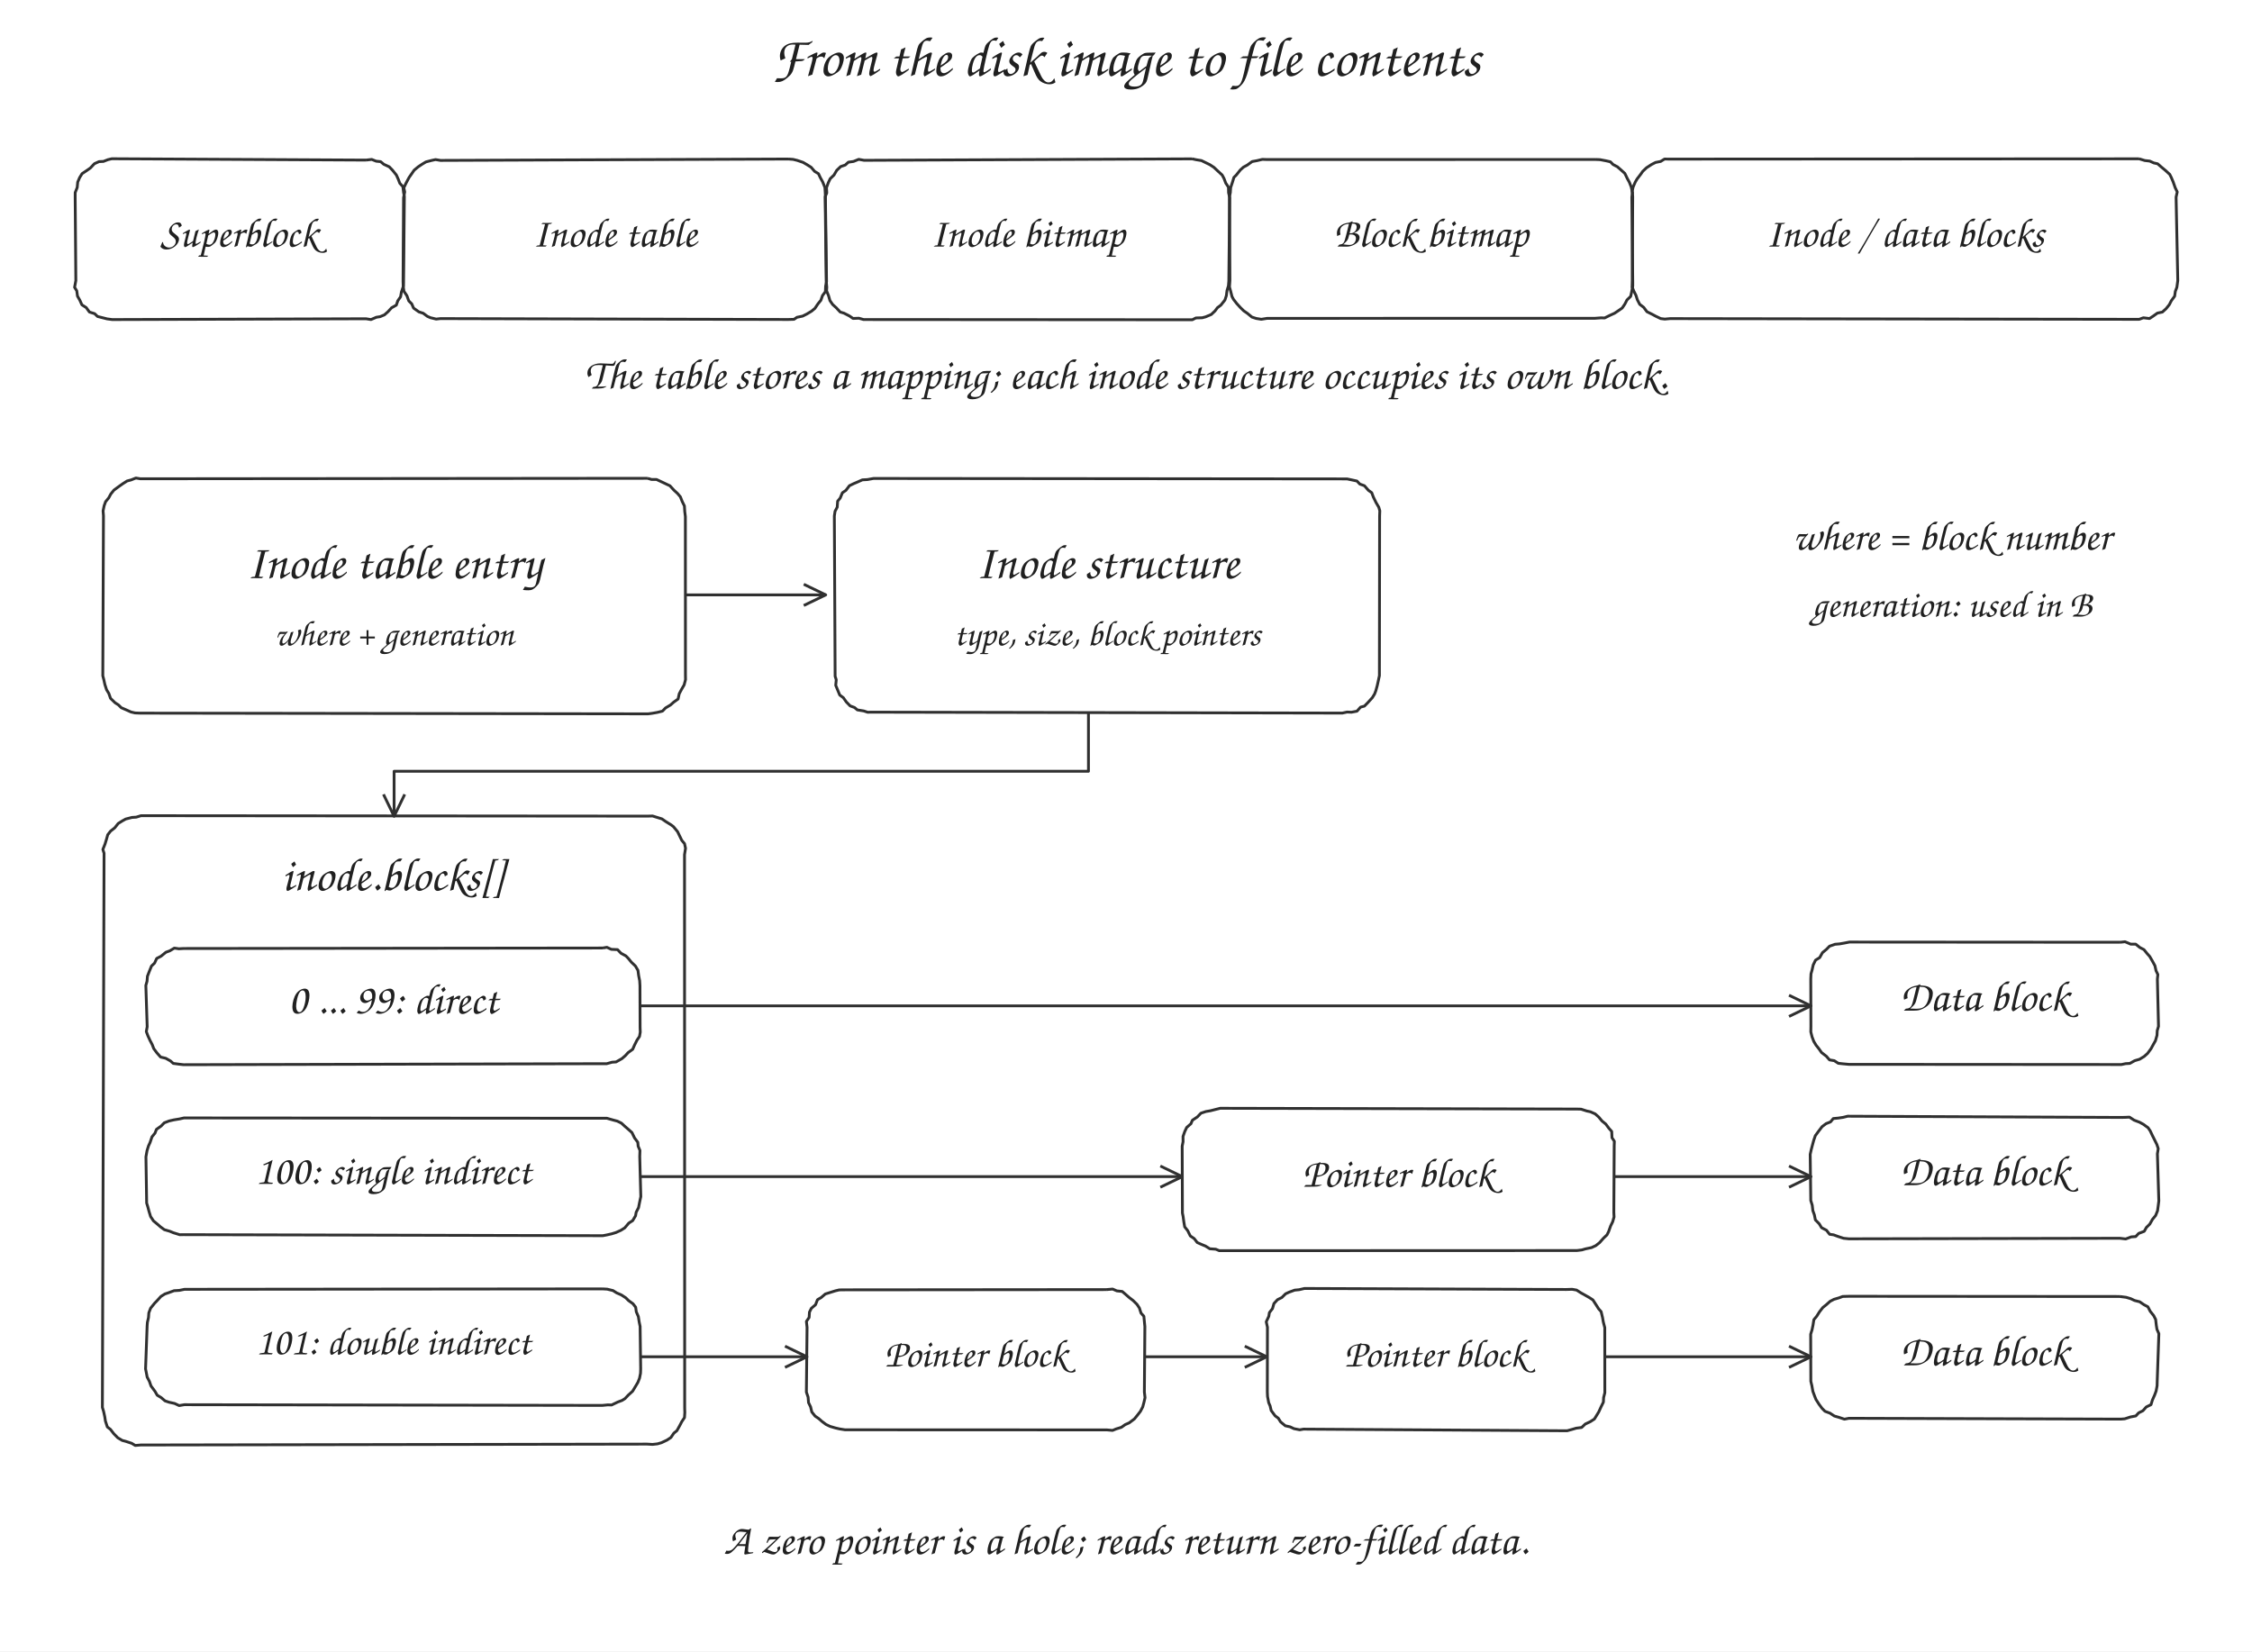
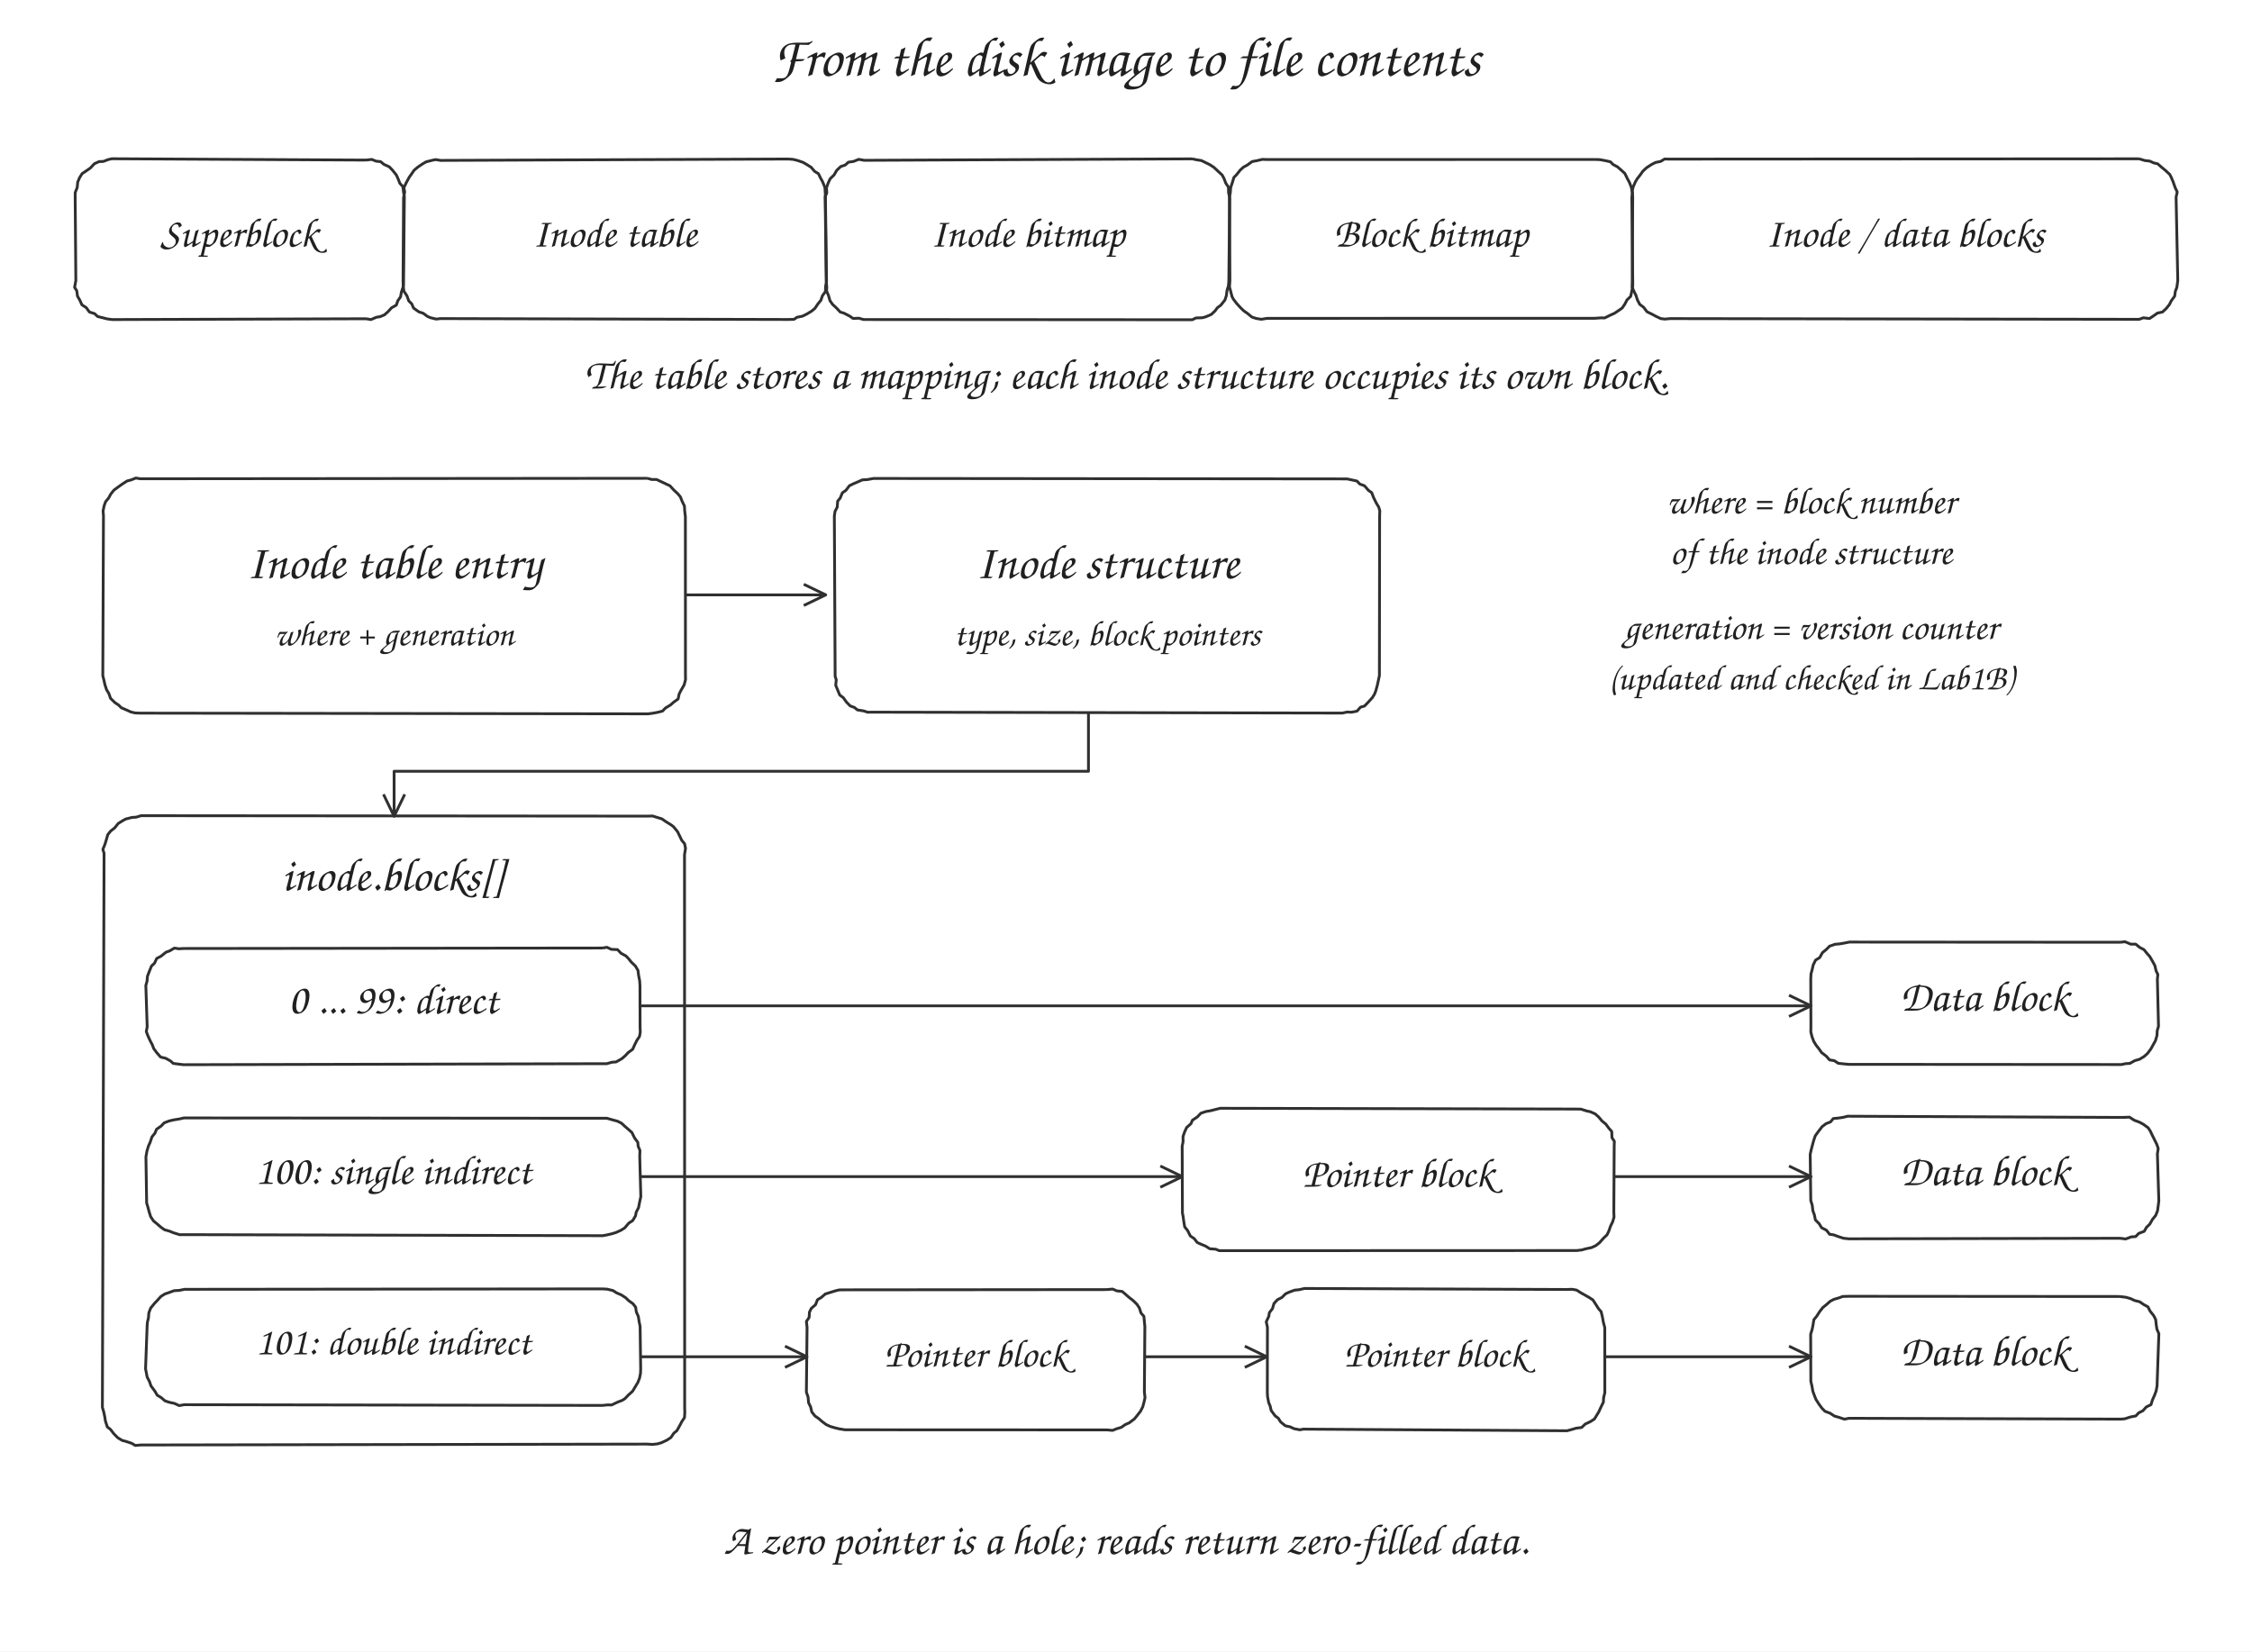
<svg xmlns="http://www.w3.org/2000/svg" width="1200" height="880" viewBox="0 0 1200 880">
  <rect width="100%" height="100%" fill="white" />
  <text x="600" y="35" font-family="Chalkboard, Comic Sans MS, cursive" font-size="30" text-anchor="middle" dominant-baseline="central" fill="#202020">From the disk image to file contents</text>
  <polyline points="195.02,85.31 198.07,84.96 200.44,85.89 202.82,86.13 204.53,87.56 207.42,88.89 209.14,90.68 211.21,93.27 212.22,95.5 213.04,97.66 214.69,99.47 215.03,102.45 215.46,104.71 215.04,150.38 214.97,152.42 213.9,155.62 213.45,158.15 211.96,160.31 211.18,162.6 208.66,164.01 206.73,166.12 204.85,167.78 202.53,168.75 200.54,169.06 197.67,170.29 195.03,169.86 59.77,170.29 57.08,169.93 54.88,169.37 51.98,168.64 50.42,167.14 47.66,166.28 45.94,163.91 43.64,162.43 42.53,159.97 41.29,157.79 40.91,154.99 39.75,153.1 40.41,149.52 40.06,105.19 40.07,102.62 41.14,99.91 41.41,97.04 42.43,94.65 43.74,92.54 46.2,90.89 48.13,89.55 50.31,87.23 52.77,86.12 55.09,86.02 57.55,85.07 59.58,84.59 195.02,85.31" fill="none" stroke="#303030" stroke-width="1.5" stroke-linejoin="round" />
  <text x="127.5" y="127.5" font-family="Chalkboard, Comic Sans MS, cursive" font-size="22" text-anchor="middle" dominant-baseline="central" fill="#202020">Superblock</text>
  <polyline points="420.14,84.74 422.64,84.94 424.84,85.48 427.88,86.51 429.89,87.67 432.23,89.15 434.09,91.33 436.12,92.55 437.14,94.69 438.34,96.87 439.56,99.89 439.75,102.78 439.83,105.08 440.43,150.06 439.94,152.48 439.82,155.43 438.28,157.51 437.41,160.02 435.89,161.87 434.22,164.35 432.44,165.82 429.95,167.32 427.69,168.45 424.69,169.08 423.1,170.16 419.97,170.25 234.71,169.77 232.41,170.03 229.35,169.29 227.75,168.59 225.49,166.92 223.23,166.2 220.38,164.18 219.39,161.9 217.83,160.35 216.82,157.58 215.24,155.22 214.86,152.65 214.77,149.85 215.04,105.32 215.65,102.3 215.19,100.07 216.36,97.6 218.01,94.53 219.36,92.61 220.68,90.69 222.86,88.88 224.99,87.46 226.97,86.27 230.0,85.49 232.09,85.04 234.71,85.48 420.14,84.74" fill="none" stroke="#303030" stroke-width="1.5" stroke-linejoin="round" />
  <text x="327.5" y="127.5" font-family="Chalkboard, Comic Sans MS, cursive" font-size="22" text-anchor="middle" dominant-baseline="central" fill="#202020">Inode table</text>
  <polyline points="635.29,84.65 637.4,85.11 640.2,85.57 642.68,86.78 644.65,87.74 646.84,89.17 648.96,91.16 651.25,93.28 652.23,95.12 653.15,97.56 654.6,99.75 654.65,102.65 655.25,105.3 654.79,149.74 654.58,152.3 653.83,154.8 653.47,157.58 652.71,159.88 650.54,162.61 648.71,163.98 647.44,165.69 645.46,167.56 642.46,168.84 640.6,169.33 637.25,169.43 635.32,170.39 460.15,170.27 457.68,169.57 454.54,169.69 452.69,168.41 449.77,166.9 447.73,166.28 445.56,163.96 443.67,162.24 442.24,160.17 441.51,157.58 440.44,154.98 440.56,153.05 440.25,149.71 439.71,104.86 440.55,102.83 440.41,99.96 441.4,97.3 442.38,95.22 444.41,93.26 445.84,90.8 447.97,88.76 450.38,87.95 452.07,86.42 454.81,86.03 457.58,84.91 460.45,85.43 635.29,84.65" fill="none" stroke="#303030" stroke-width="1.5" stroke-linejoin="round" />
  <text x="547.5" y="127.5" font-family="Chalkboard, Comic Sans MS, cursive" font-size="22" text-anchor="middle" dominant-baseline="central" fill="#202020">Inode bitmap</text>
  <polyline points="850.36,84.99 852.58,85.08 855.65,85.66 858.11,86.21 859.53,87.65 861.87,88.89 863.68,90.48 865.81,92.41 867.12,95.11 868.24,97.16 869.2,99.59 869.89,102.67 869.53,105.04 870.03,150.42 870.03,152.39 869.43,155.58 868.93,157.92 866.93,159.87 865.85,162.0 864.4,164.14 862.65,165.37 860.31,166.93 857.67,168.13 855.06,169.43 853.07,169.37 849.89,169.61 675.24,169.64 672.09,170.14 669.37,169.7 667.11,168.97 664.61,166.92 662.8,165.68 661.0,163.94 658.96,161.69 657.27,159.5 656.48,158.03 655.72,155.0 655.13,152.88 655.37,149.59 655.15,104.8 655.6,102.61 655.77,99.99 656.78,96.92 657.5,94.54 658.79,93.25 660.93,90.56 662.62,89.05 664.59,87.99 667.23,86.08 669.84,85.6 672.65,84.93 674.74,85.0 850.36,84.99" fill="none" stroke="#303030" stroke-width="1.5" stroke-linejoin="round" />
  <text x="762.5" y="127.5" font-family="Chalkboard, Comic Sans MS, cursive" font-size="22" text-anchor="middle" dominant-baseline="central" fill="#202020">Block bitmap</text>
  <polyline points="1139.9,84.63 1142.85,85.54 1145.51,85.84 1147.62,86.81 1149.71,87.28 1151.88,89.16 1153.85,90.79 1156.18,92.94 1157.02,94.62 1157.98,96.9 1159.08,100.04 1160.16,102.28 1159.55,105.06 1160.45,149.52 1159.96,153.11 1159.14,155.27 1158.79,157.82 1156.99,160.29 1155.95,162.34 1154.24,164.47 1152.25,166.29 1149.61,166.84 1147.29,168.49 1145.39,169.74 1142.12,169.34 1139.88,170.16 889.9,169.78 887.09,170.04 884.93,169.77 882.17,168.45 880.46,167.52 877.59,166.1 875.81,163.73 873.74,162.17 872.49,159.76 871.75,157.41 870.63,155.18 869.68,152.91 869.77,149.66 870.01,104.71 869.7,102.0 870.22,99.68 871.35,97.06 872.35,95.35 874.21,92.93 875.37,91.28 877.36,89.4 880.15,87.59 882.18,86.56 884.9,86.02 886.95,84.76 890.12,84.78 1139.9,84.63" fill="none" stroke="#303030" stroke-width="1.5" stroke-linejoin="round" />
  <text x="1015.0" y="127.5" font-family="Chalkboard, Comic Sans MS, cursive" font-size="22" text-anchor="middle" dominant-baseline="central" fill="#202020">Inode / data blocks</text>
  <text x="600" y="203" font-family="Chalkboard, Comic Sans MS, cursive" font-size="23" text-anchor="middle" dominant-baseline="central" fill="#202020">The table stores a mapping; each inode structure occupies its own block.</text>
  <polyline points="345.08,254.88 347.14,255.49 349.86,255.52 352.9,256.94 355.36,258.11 356.99,258.87 359.1,261.19 361.02,262.95 362.53,264.72 363.54,267.27 364.7,269.63 364.87,272.52 365.21,275.29 365.25,359.63 365.29,362.15 364.55,364.98 363.08,367.52 361.93,369.71 361.33,372.49 359.01,374.14 357.27,375.68 354.63,377.26 353.0,378.94 350.28,379.62 347.53,380.11 345.31,380.4 74.69,380.02 71.96,379.91 69.8,379.41 67.38,378.32 64.64,377.14 63.11,375.64 61.32,374.48 58.9,372.13 57.98,369.51 56.79,367.56 55.86,364.69 55.32,362.17 54.78,360.11 55.13,274.86 54.93,272.25 55.48,269.55 56.27,267.34 57.93,265.32 59.03,263.27 60.7,261.19 63.14,259.39 65.41,257.78 67.73,256.3 69.83,255.75 72.42,254.73 74.76,255.13 345.08,254.88" fill="none" stroke="#303030" stroke-width="1.5" stroke-linejoin="round" />
  <text x="210.0" y="303.5" font-family="Chalkboard, Comic Sans MS, cursive" font-size="26" text-anchor="middle" dominant-baseline="central" fill="#202020">Inode table entry</text>
  <text x="210.0" y="340.5" font-family="Chalkboard, Comic Sans MS, cursive" font-size="19" text-anchor="middle" dominant-baseline="central" fill="#202020">where + generation</text>
  <polyline points="365,317 440,317" fill="none" stroke="#303030" stroke-width="1.5" stroke-linejoin="round" />
  <polyline points="428.294,322.655 440,317 428.294,311.345" fill="none" stroke="#303030" stroke-width="1.5" stroke-linejoin="round" />
  <polyline points="714.87,255.2 717.84,255.22 719.81,255.63 723.08,256.34 724.59,257.95 727.04,258.83 729.16,261.27 730.93,262.54 731.83,264.92 733.24,267.81 734.7,270.3 735.24,272.17 735.14,275.05 735.03,360.04 734.55,362.27 733.87,365.37 733.14,368.02 732.47,369.81 731.26,371.77 728.84,374.44 727.05,376.27 724.99,376.82 723.08,378.97 720.13,379.53 717.79,379.43 715.26,379.99 465.19,379.5 462.3,379.53 460.25,378.85 456.87,378.3 455.32,377.01 453.01,376.15 450.95,374.03 449.38,371.79 447.45,370.36 446.24,367.41 445.32,365.21 445.6,362.26 445.01,360.39 444.59,274.98 444.97,272.44 446.12,270.26 446.35,267.05 447.69,265.44 448.87,262.6 450.75,261.3 452.62,258.83 454.9,257.72 457.07,256.8 459.52,255.71 462.25,255.55 465.48,254.96 714.87,255.2" fill="none" stroke="#303030" stroke-width="1.5" stroke-linejoin="round" />
  <text x="590.0" y="303.5" font-family="Chalkboard, Comic Sans MS, cursive" font-size="26" text-anchor="middle" dominant-baseline="central" fill="#202020">Inode structure</text>
  <text x="590.0" y="340.5" font-family="Chalkboard, Comic Sans MS, cursive" font-size="19" text-anchor="middle" dominant-baseline="central" fill="#202020">type, size, block pointers</text>
-   <text x="1040" y="289" font-family="Chalkboard, Comic Sans MS, cursive" font-size="22" text-anchor="middle" dominant-baseline="central" fill="#202020">where = block number</text>
-   <text x="1040" y="325" font-family="Chalkboard, Comic Sans MS, cursive" font-size="20" text-anchor="middle" dominant-baseline="central" fill="#202020">generation: used in B</text>
+   <text x="965" y="270" font-family="Chalkboard, Comic Sans MS, cursive" font-size="20" text-anchor="middle" dominant-baseline="central" fill="#202020">where = block number</text>
+   <text x="965" y="297" font-family="Chalkboard, Comic Sans MS, cursive" font-size="20" text-anchor="middle" dominant-baseline="central" fill="#202020">of the inode structure</text>
+   <text x="965" y="337" font-family="Chalkboard, Comic Sans MS, cursive" font-size="20" text-anchor="middle" dominant-baseline="central" fill="#202020">generation = version counter</text>
+   <text x="965" y="364" font-family="Chalkboard, Comic Sans MS, cursive" font-size="19" text-anchor="middle" dominant-baseline="central" fill="#202020">(updated and checked in Lab1B)</text>
  <polyline points="580,380 580,411 210,411 210,435" fill="none" stroke="#303030" stroke-width="1.5" stroke-linejoin="round" />
  <polyline points="204.345,423.294 210,435 215.655,423.294" fill="none" stroke="#303030" stroke-width="1.5" stroke-linejoin="round" />
  <polyline points="344.9,434.9 347.74,434.83 349.72,435.45 352.72,436.37 354.66,437.73 357.64,439.58 358.89,440.55 361.05,443.18 361.94,445.02 363.29,447.81 364.77,449.57 365.29,452.03 364.75,455.44 364.84,750.45 364.91,752.74 364.74,755.41 363.3,757.57 362.17,759.74 360.69,762.38 359.07,763.7 357.49,766.03 355.42,767.4 352.5,768.78 350.38,769.4 347.71,769.7 344.78,769.53 74.93,770.01 72.06,770.26 70.24,769.14 66.98,768.06 65.13,767.58 62.75,766.15 60.61,763.97 58.86,761.7 57.19,760.39 56.17,757.24 55.83,755.0 55.21,752.14 54.56,749.98 55.45,454.67 54.81,452.66 55.94,449.84 56.75,447.18 57.41,444.83 58.91,442.9 61.11,441.17 62.99,438.82 65.21,437.43 66.98,436.45 70.32,435.59 72.57,435.45 75.14,434.67 344.9,434.9" fill="none" stroke="#303030" stroke-width="1.5" stroke-linejoin="round" />
  <text x="210" y="470" font-family="Chalkboard, Comic Sans MS, cursive" font-size="25" text-anchor="middle" dominant-baseline="central" fill="#202020">inode.blocks[]</text>
  <polyline points="321.15,505.18 323.38,504.79 325.73,505.88 329.07,506.04 330.91,507.97 333.53,509.4 334.8,510.71 336.42,512.71 338.57,514.76 339.95,517.11 340.31,519.87 340.85,522.6 341.01,525.31 341.08,547.46 341.17,550.0 340.76,552.33 339.4,554.33 338.07,557.0 337.13,559.15 334.69,560.93 333.22,562.54 331.39,564.13 328.27,565.89 326.14,566.03 323.2,566.85 321.44,566.82 97.86,567.36 95.54,567.1 92.33,566.68 90.84,565.36 88.31,563.94 85.58,563.29 83.58,561.02 81.95,558.82 81.08,556.58 79.97,554.49 78.84,552.02 77.96,549.71 78.43,547.13 77.71,525.12 78.35,522.87 78.57,520.23 79.48,517.84 80.73,514.78 82.35,513.24 83.5,510.74 85.8,509.55 88.41,507.43 90.49,506.67 92.89,505.23 95.31,505.58 97.77,505.44 321.15,505.18" fill="none" stroke="#303030" stroke-width="1.5" stroke-linejoin="round" />
  <text x="209.5" y="536.0" font-family="Chalkboard, Comic Sans MS, cursive" font-size="23" text-anchor="middle" dominant-baseline="central" fill="#202020">0 ... 99: direct</text>
  <polyline points="321.27,595.9 323.34,595.88 326.55,596.8 328.98,597.44 331.14,598.51 332.84,600.09 334.85,601.83 336.72,603.5 338.13,606.39 339.86,608.71 340.04,610.78 341.0,613.06 340.89,616.27 341.46,637.65 340.83,640.61 340.25,643.55 338.99,645.97 338.65,647.88 337.12,650.45 335.06,651.77 332.9,654.31 330.86,655.6 328.24,656.78 325.95,657.48 323.4,658.06 321.2,658.48 97.7,657.92 95.78,657.96 92.42,656.92 90.44,656.11 87.57,655.27 85.61,653.84 83.84,652.3 81.79,650.6 80.26,648.3 79.43,645.62 78.76,643.07 78.14,641.08 78.1,638.05 77.76,616.44 78.34,613.2 79.15,610.59 79.97,608.8 80.99,605.79 82.58,603.83 83.37,601.82 85.86,600.05 87.51,598.34 90.07,597.35 92.58,596.77 95.68,596.26 98.01,595.73 321.27,595.9" fill="none" stroke="#303030" stroke-width="1.5" stroke-linejoin="round" />
  <text x="209.5" y="627.0" font-family="Chalkboard, Comic Sans MS, cursive" font-size="22" text-anchor="middle" dominant-baseline="central" fill="#202020">100: single indirect</text>
  <polyline points="320.93,686.82 323.51,686.96 326.65,687.72 328.57,688.94 331.09,690.04 333.48,691.6 334.91,693.03 337.26,694.72 338.71,696.57 339.06,699.06 340.15,701.56 340.59,704.42 341.09,706.81 341.39,729.49 341.3,731.83 340.78,734.42 339.91,736.64 338.79,738.52 337.08,741.36 334.76,743.46 333.05,745.28 331.49,746.26 329.14,747.14 325.9,748.69 323.88,748.63 320.91,748.92 98.22,748.54 95.45,749.01 93.05,747.88 90.09,747.22 87.93,746.5 85.85,744.73 83.78,743.48 82.59,741.43 80.47,738.56 79.64,736.17 78.41,733.79 77.9,731.14 77.56,729.46 78.4,706.52 78.54,704.69 79.13,702.12 79.31,699.58 80.27,697.08 82.45,694.39 83.53,693.29 85.77,690.83 87.88,689.52 89.86,688.85 92.74,687.79 95.55,687.62 98.33,687.05 320.93,686.82" fill="none" stroke="#303030" stroke-width="1.5" stroke-linejoin="round" />
  <text x="209.5" y="718.0" font-family="Chalkboard, Comic Sans MS, cursive" font-size="21" text-anchor="middle" dominant-baseline="central" fill="#202020">101: double indirect</text>
  <polyline points="1129.87,502.11 1132.33,501.83 1135.39,503.13 1138.04,503.12 1140.22,504.89 1142.42,506.03 1144.12,508.14 1145.51,509.69 1146.92,512.12 1148.27,514.6 1148.85,517.23 1149.83,519.31 1149.58,521.8 1150.18,546.9 1149.5,549.22 1149.38,551.69 1148.54,554.62 1147.4,556.61 1146.2,558.82 1144.36,561.34 1142.53,562.97 1140.13,564.44 1137.49,565.22 1134.91,566.67 1132.64,566.8 1130.47,567.27 985.17,567.17 982.08,566.89 979.53,566.6 977.41,565.22 974.89,564.8 973.2,562.86 970.63,560.87 969.16,558.78 967.74,557.01 966.49,554.95 965.56,552.49 964.91,549.88 964.96,546.93 964.88,521.69 965.01,518.91 965.58,516.91 966.19,514.2 967.43,511.64 969.63,510.3 971.1,507.67 973.29,505.84 974.88,504.21 977.84,503.18 980.21,502.99 982.65,502.56 985.46,502.01 1129.87,502.11" fill="none" stroke="#303030" stroke-width="1.5" stroke-linejoin="round" />
  <text x="1057.5" y="534.5" font-family="Chalkboard, Comic Sans MS, cursive" font-size="23" text-anchor="middle" dominant-baseline="central" fill="#202020">Data block</text>
  <polyline points="341,536 965,536" fill="none" stroke="#303030" stroke-width="1.5" stroke-linejoin="round" />
  <polyline points="953.294,541.655 965,536 953.294,530.345" fill="none" stroke="#303030" stroke-width="1.5" stroke-linejoin="round" />
  <polyline points="840.2,590.99 842.46,591.05 845.54,592.03 847.46,592.44 850.02,593.58 851.85,595.21 853.65,597.36 855.65,598.99 857.31,601.23 858.82,602.93 858.96,606.27 860.22,608.16 860.14,610.68 859.94,646.0 860.06,648.5 859.34,651.03 858.27,653.21 857.18,656.26 856.3,658.04 854.48,659.77 852.33,662.2 850.32,663.78 848.06,664.82 844.85,665.5 842.89,666.07 840.18,666.39 649.69,666.46 647.83,665.68 644.66,665.45 642.37,664.01 640.34,663.18 637.95,662.11 636.34,660.02 634.25,658.6 632.88,655.8 631.27,653.77 630.82,651.09 630.43,648.19 630.07,646.42 629.93,610.78 630.41,608.42 630.39,605.59 631.3,603.0 632.33,600.82 634.6,598.81 635.38,596.96 638.03,595.18 639.92,593.2 642.59,592.31 645.02,591.89 647.54,591.25 650.2,590.58 840.2,590.99" fill="none" stroke="#303030" stroke-width="1.5" stroke-linejoin="round" />
  <text x="745.0" y="628.5" font-family="Chalkboard, Comic Sans MS, cursive" font-size="22" text-anchor="middle" dominant-baseline="central" fill="#202020">Pointer block</text>
  <polyline points="1129.96,595.45 1132.3,595.41 1134.71,595.29 1137.17,596.91 1140.16,598.05 1142.11,599.12 1144.64,600.96 1145.79,602.68 1146.9,605.04 1148.06,607.36 1149.31,609.88 1150.03,612.07 1149.59,614.84 1150.35,639.93 1150.05,642.35 1149.66,645.2 1148.65,647.73 1146.99,649.75 1145.54,652.3 1143.73,654.09 1142.58,656.14 1139.61,657.27 1138.02,658.95 1135.66,659.11 1132.69,660.22 1129.6,659.85 985.15,660.14 982.38,659.86 979.34,658.87 977.05,658.02 974.93,657.73 973.25,655.57 970.64,654.21 969.37,652.11 967.34,650.06 966.81,647.39 965.99,645.11 965.67,642.27 964.89,639.72 964.58,615.13 965.09,612.81 966.0,609.34 966.49,607.58 967.31,605.19 968.89,603.03 970.93,600.36 973.05,598.76 975.41,597.85 976.89,596.05 979.57,595.8 982.13,595.41 984.54,594.81 1129.96,595.45" fill="none" stroke="#303030" stroke-width="1.5" stroke-linejoin="round" />
  <text x="1057.5" y="627.5" font-family="Chalkboard, Comic Sans MS, cursive" font-size="23" text-anchor="middle" dominant-baseline="central" fill="#202020">Data block</text>
  <polyline points="341,627 630,627" fill="none" stroke="#303030" stroke-width="1.5" stroke-linejoin="round" />
  <polyline points="618.294,632.655 630,627 618.294,621.345" fill="none" stroke="#303030" stroke-width="1.5" stroke-linejoin="round" />
  <polyline points="860,627 965,627" fill="none" stroke="#303030" stroke-width="1.5" stroke-linejoin="round" />
  <polyline points="953.294,632.655 965,627 953.294,621.345" fill="none" stroke="#303030" stroke-width="1.5" stroke-linejoin="round" />
  <polyline points="589.63,687.2 592.89,686.92 595.14,687.89 597.97,688.19 599.7,689.66 601.71,691.43 603.81,693.04 605.84,695.05 607.13,697.0 608.0,699.73 609.52,701.4 609.8,704.33 610.05,706.88 609.79,741.78 610.14,744.8 609.6,747.17 608.93,749.68 607.68,752.09 605.94,754.32 604.48,756.11 601.71,758.21 599.57,759.15 597.54,760.59 594.81,761.43 592.84,762.23 589.85,761.97 450.31,761.91 447.29,761.43 445.11,760.92 442.31,760.1 440.16,759.07 438.0,757.46 436.28,755.94 434.33,754.61 432.58,752.42 431.93,749.69 430.84,747.45 430.61,744.54 429.69,741.83 430.05,707.33 429.7,704.16 431.15,702.06 431.33,699.19 432.34,697.17 434.56,695.27 435.61,692.58 437.54,691.46 439.78,689.54 441.94,688.86 445.2,687.84 447.19,687.37 450.22,687.33 589.63,687.2" fill="none" stroke="#303030" stroke-width="1.5" stroke-linejoin="round" />
  <text x="520.0" y="724.5" font-family="Chalkboard, Comic Sans MS, cursive" font-size="21" text-anchor="middle" dominant-baseline="central" fill="#202020">Pointer block</text>
  <polyline points="834.73,687.14 837.73,687.04 840.1,687.46 842.42,688.94 844.55,690.13 846.85,691.43 848.78,692.69 850.43,695.22 851.86,697.47 853.17,698.94 853.91,702.01 854.34,704.46 855.12,707.47 855.15,742.17 854.5,744.74 854.38,747.16 853.21,749.55 851.89,752.42 851.09,753.73 849.59,756.17 847.45,757.56 844.69,758.87 842.8,760.68 839.86,761.06 837.65,761.71 835.04,762.43 694.57,761.56 692.59,761.91 689.5,761.31 687.45,760.34 684.88,759.77 682.38,757.7 681.17,755.75 679.46,754.47 677.36,751.64 676.79,749.19 676.04,747.47 675.42,744.19 675.31,741.73 675.37,707.28 674.73,704.35 676.09,701.45 676.4,699.49 678.05,697.34 678.84,694.62 680.73,692.58 683.06,691.41 685.02,689.45 686.95,688.56 689.87,687.49 692.24,687.26 695.11,686.6 834.73,687.14" fill="none" stroke="#303030" stroke-width="1.5" stroke-linejoin="round" />
  <text x="765.0" y="724.5" font-family="Chalkboard, Comic Sans MS, cursive" font-size="21" text-anchor="middle" dominant-baseline="central" fill="#202020">Pointer block</text>
  <polyline points="1129.57,690.88 1132.93,691.31 1135.4,692.05 1137.43,693.01 1140.17,693.7 1142.37,695.22 1144.52,696.36 1145.76,698.75 1147.65,701.13 1148.66,703.14 1149.02,706.28 1149.35,708.36 1150.37,710.69 1149.51,735.55 1149.43,738.44 1148.92,741.21 1148.14,743.34 1146.94,746.04 1146.18,748.51 1143.66,749.75 1141.86,751.77 1139.59,752.9 1138.09,754.53 1135.24,755.07 1132.17,756.06 1130.1,756.22 985.25,755.78 982.81,756.25 979.82,755.25 977.47,754.58 975.15,753.06 972.47,752.06 970.88,750.46 969.37,748.42 967.67,745.78 967.01,744.14 966.0,741.42 965.47,738.4 964.92,736.08 964.83,710.98 965.58,708.56 966.07,706.18 966.54,703.22 968.04,701.41 969.56,699.01 971.31,696.76 973.23,695.21 975.21,693.44 977.26,692.38 979.86,691.62 981.9,690.86 985.31,690.77 1129.57,690.88" fill="none" stroke="#303030" stroke-width="1.5" stroke-linejoin="round" />
  <text x="1057.5" y="723.5" font-family="Chalkboard, Comic Sans MS, cursive" font-size="23" text-anchor="middle" dominant-baseline="central" fill="#202020">Data block</text>
  <polyline points="341,723 430,723" fill="none" stroke="#303030" stroke-width="1.5" stroke-linejoin="round" />
  <polyline points="418.294,728.655 430,723 418.294,717.345" fill="none" stroke="#303030" stroke-width="1.5" stroke-linejoin="round" />
  <polyline points="610,723 675,723" fill="none" stroke="#303030" stroke-width="1.5" stroke-linejoin="round" />
  <polyline points="663.294,728.655 675,723 663.294,717.345" fill="none" stroke="#303030" stroke-width="1.5" stroke-linejoin="round" />
  <polyline points="855,723 965,723" fill="none" stroke="#303030" stroke-width="1.5" stroke-linejoin="round" />
  <polyline points="953.294,728.655 965,723 953.294,717.345" fill="none" stroke="#303030" stroke-width="1.5" stroke-linejoin="round" />
  <text x="600" y="824" font-family="Chalkboard, Comic Sans MS, cursive" font-size="23" text-anchor="middle" dominant-baseline="central" fill="#202020">A zero pointer is a hole; reads return zero-filled data.</text>
</svg>
